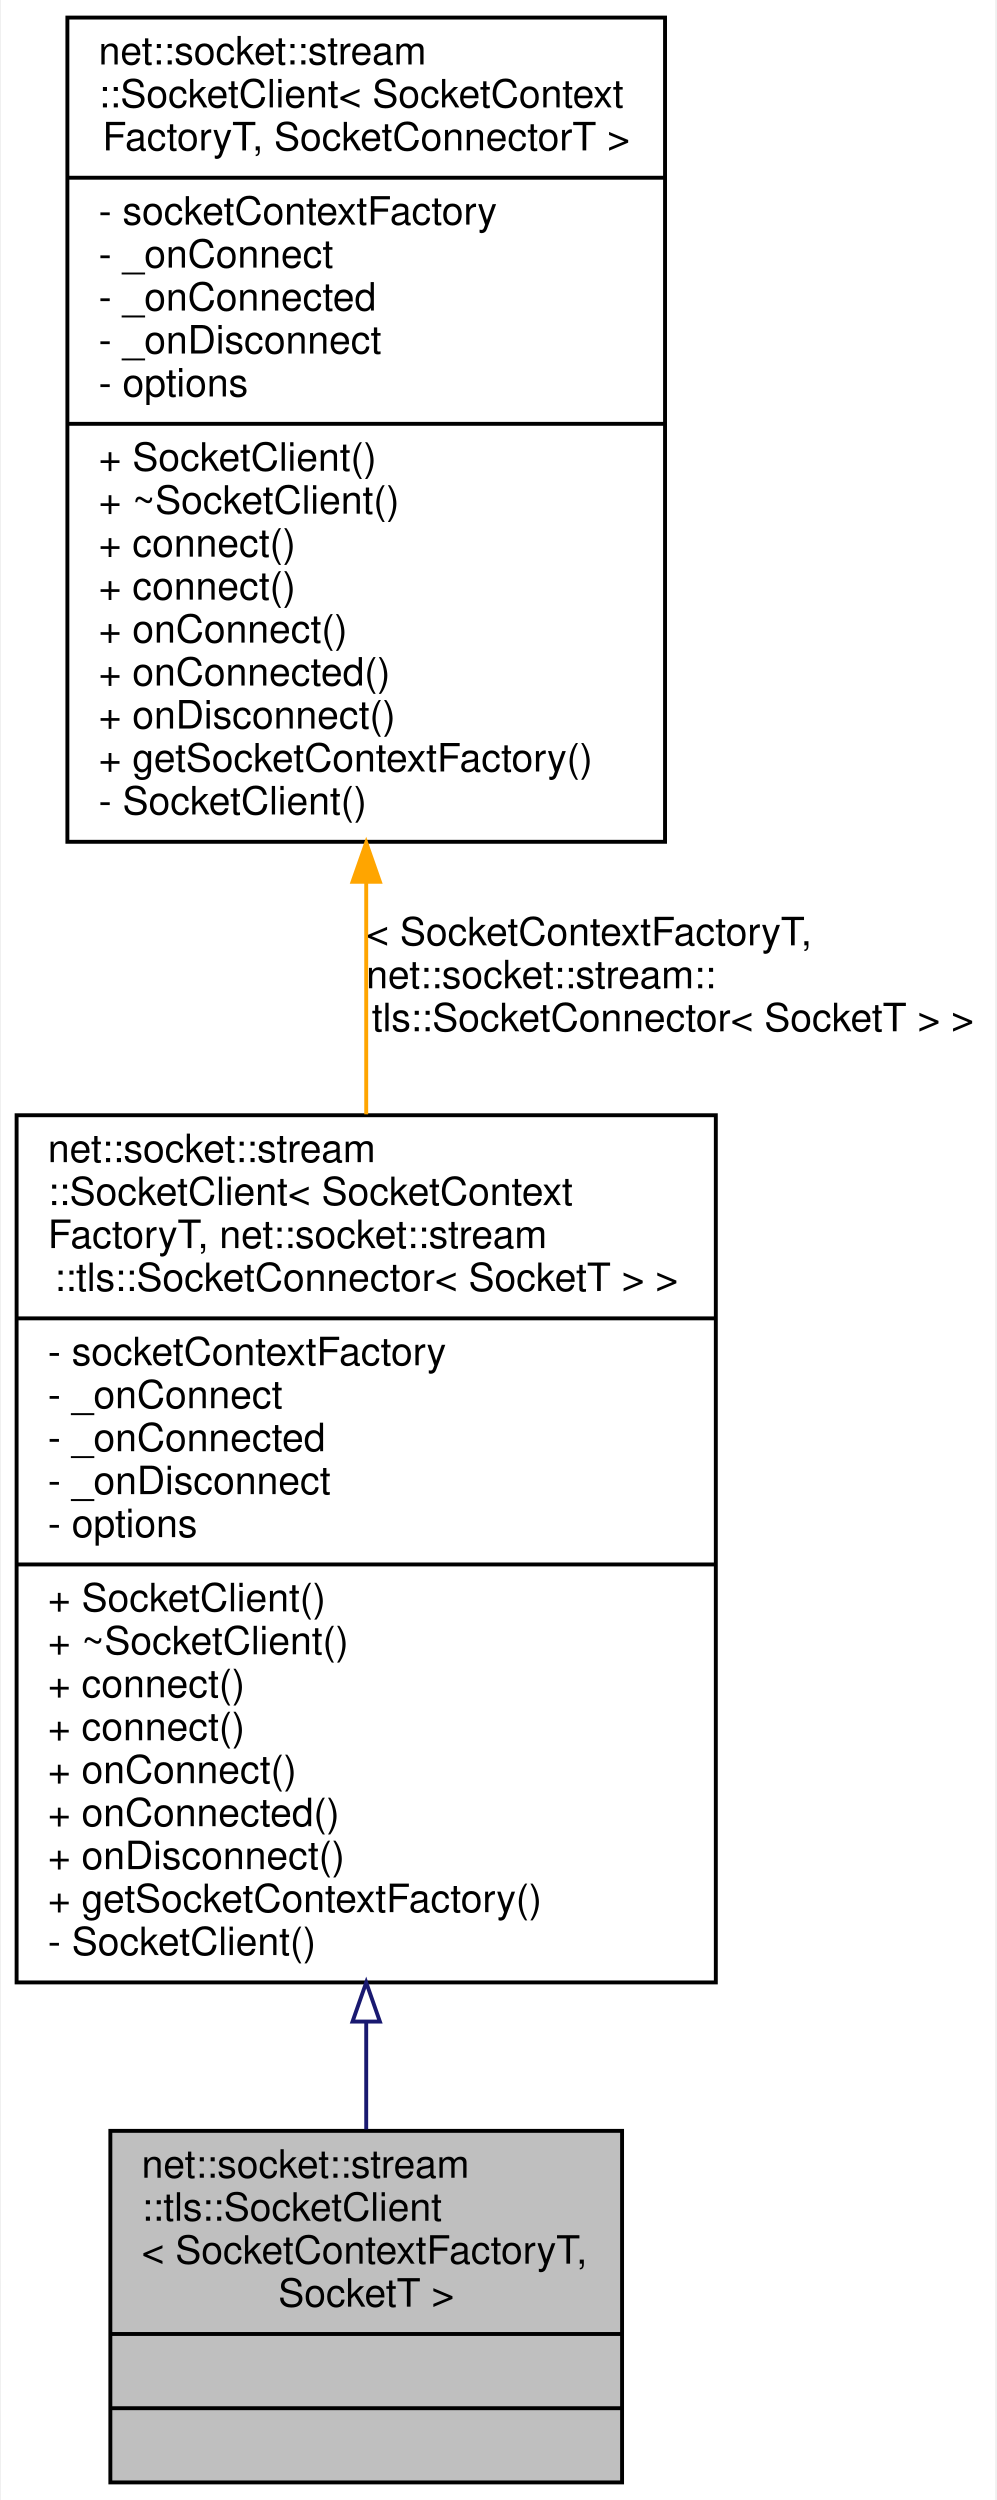
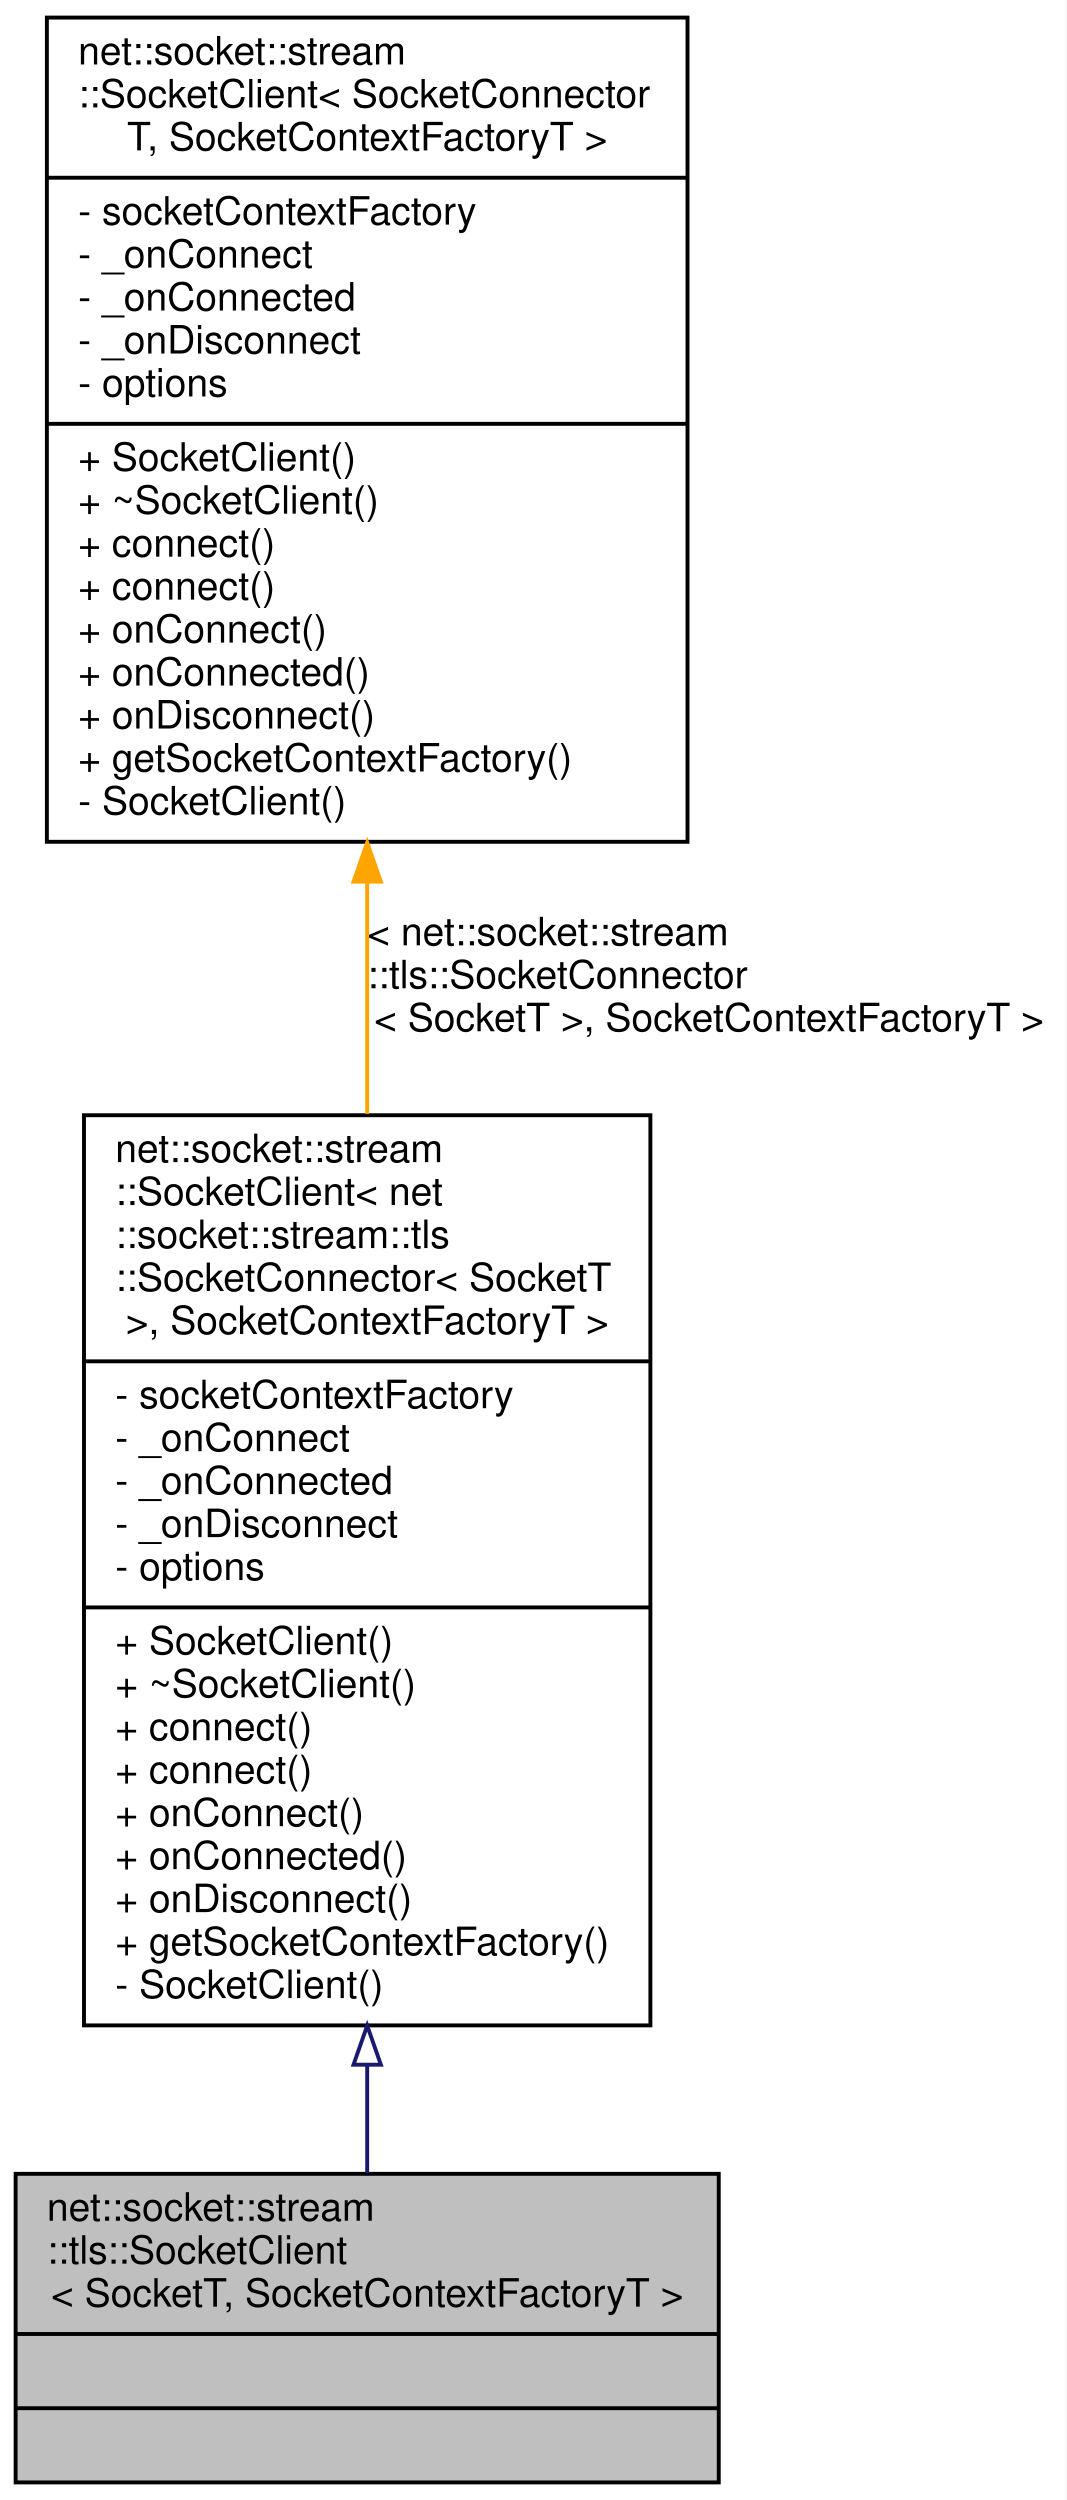
- <svg xmlns="http://www.w3.org/2000/svg" xmlns:xlink="http://www.w3.org/1999/xlink" width="255pt" height="640pt" viewBox="0.00 0.00 254.50 640.00">
+ <svg xmlns="http://www.w3.org/2000/svg" xmlns:xlink="http://www.w3.org/1999/xlink" width="273pt" height="640pt" viewBox="0.00 0.00 273.00 640.00">
  <g id="graph0" class="graph" transform="scale(1 1) rotate(0) translate(4 636)">
-     <polygon fill="white" stroke="transparent" points="-4,4 -4,-636 250.5,-636 250.5,4 -4,4" />
+     <polygon fill="white" stroke="transparent" points="-4,4 -4,-636 269,-636 269,4 -4,4" />
    <g id="node1" class="node">
      <g id="a_node1">
        <a xlink:title=" ">
-           <polygon fill="#bfbfbf" stroke="black" points="24,-0.5 24,-90.5 155,-90.5 155,-0.5 24,-0.5" />
-           <text text-anchor="start" x="32" y="-78.5" font-family="Helvetica,sans-Serif" font-size="10.00">net::socket::stream</text>
-           <text text-anchor="start" x="32" y="-67.5" font-family="Helvetica,sans-Serif" font-size="10.00">::tls::SocketClient</text>
-           <text text-anchor="start" x="32" y="-56.5" font-family="Helvetica,sans-Serif" font-size="10.00">&lt; SocketContextFactoryT,</text>
-           <text text-anchor="middle" x="89.5" y="-45.5" font-family="Helvetica,sans-Serif" font-size="10.00"> SocketT &gt;</text>
-           <polyline fill="none" stroke="black" points="24,-38.5 155,-38.5 " />
-           <text text-anchor="middle" x="89.5" y="-26.5" font-family="Helvetica,sans-Serif" font-size="10.00"> </text>
-           <polyline fill="none" stroke="black" points="24,-19.5 155,-19.5 " />
-           <text text-anchor="middle" x="89.5" y="-7.5" font-family="Helvetica,sans-Serif" font-size="10.00"> </text>
+           <polygon fill="#bfbfbf" stroke="black" points="0,-0.5 0,-79.5 180,-79.5 180,-0.5 0,-0.5" />
+           <text text-anchor="start" x="8" y="-67.5" font-family="Helvetica,sans-Serif" font-size="10.00">net::socket::stream</text>
+           <text text-anchor="start" x="8" y="-56.5" font-family="Helvetica,sans-Serif" font-size="10.00">::tls::SocketClient</text>
+           <text text-anchor="middle" x="90" y="-45.5" font-family="Helvetica,sans-Serif" font-size="10.00">&lt; SocketT, SocketContextFactoryT &gt;</text>
+           <polyline fill="none" stroke="black" points="0,-38.5 180,-38.5 " />
+           <text text-anchor="middle" x="90" y="-26.5" font-family="Helvetica,sans-Serif" font-size="10.00"> </text>
+           <polyline fill="none" stroke="black" points="0,-19.5 180,-19.5 " />
+           <text text-anchor="middle" x="90" y="-7.5" font-family="Helvetica,sans-Serif" font-size="10.00"> </text>
        </a>
      </g>
    </g>
    <g id="node2" class="node">
      <g id="a_node2">
        <a xlink:href="classnet_1_1socket_1_1stream_1_1_socket_client.html" target="_top" xlink:title=" ">
-           <polygon fill="white" stroke="black" points="0,-128.5 0,-350.5 179,-350.5 179,-128.5 0,-128.5" />
-           <text text-anchor="start" x="8" y="-338.5" font-family="Helvetica,sans-Serif" font-size="10.00">net::socket::stream</text>
-           <text text-anchor="start" x="8" y="-327.5" font-family="Helvetica,sans-Serif" font-size="10.00">::SocketClient&lt; SocketContext</text>
-           <text text-anchor="start" x="8" y="-316.5" font-family="Helvetica,sans-Serif" font-size="10.00">FactoryT, net::socket::stream</text>
-           <text text-anchor="middle" x="89.5" y="-305.5" font-family="Helvetica,sans-Serif" font-size="10.00">::tls::SocketConnector&lt; SocketT &gt; &gt;</text>
-           <polyline fill="none" stroke="black" points="0,-298.5 179,-298.5 " />
-           <text text-anchor="start" x="8" y="-286.5" font-family="Helvetica,sans-Serif" font-size="10.00">- socketContextFactory</text>
-           <text text-anchor="start" x="8" y="-275.5" font-family="Helvetica,sans-Serif" font-size="10.00">- _onConnect</text>
-           <text text-anchor="start" x="8" y="-264.5" font-family="Helvetica,sans-Serif" font-size="10.00">- _onConnected</text>
-           <text text-anchor="start" x="8" y="-253.5" font-family="Helvetica,sans-Serif" font-size="10.00">- _onDisconnect</text>
-           <text text-anchor="start" x="8" y="-242.5" font-family="Helvetica,sans-Serif" font-size="10.00">- options</text>
-           <polyline fill="none" stroke="black" points="0,-235.5 179,-235.5 " />
-           <text text-anchor="start" x="8" y="-223.5" font-family="Helvetica,sans-Serif" font-size="10.00">+ SocketClient()</text>
-           <text text-anchor="start" x="8" y="-212.5" font-family="Helvetica,sans-Serif" font-size="10.00">+ ~SocketClient()</text>
-           <text text-anchor="start" x="8" y="-201.5" font-family="Helvetica,sans-Serif" font-size="10.00">+ connect()</text>
-           <text text-anchor="start" x="8" y="-190.5" font-family="Helvetica,sans-Serif" font-size="10.00">+ connect()</text>
-           <text text-anchor="start" x="8" y="-179.5" font-family="Helvetica,sans-Serif" font-size="10.00">+ onConnect()</text>
-           <text text-anchor="start" x="8" y="-168.5" font-family="Helvetica,sans-Serif" font-size="10.00">+ onConnected()</text>
-           <text text-anchor="start" x="8" y="-157.5" font-family="Helvetica,sans-Serif" font-size="10.00">+ onDisconnect()</text>
-           <text text-anchor="start" x="8" y="-146.5" font-family="Helvetica,sans-Serif" font-size="10.00">+ getSocketContextFactory()</text>
-           <text text-anchor="start" x="8" y="-135.5" font-family="Helvetica,sans-Serif" font-size="10.00">- SocketClient()</text>
+           <polygon fill="white" stroke="black" points="17.5,-117.5 17.5,-350.5 162.5,-350.5 162.5,-117.5 17.5,-117.5" />
+           <text text-anchor="start" x="25.5" y="-338.5" font-family="Helvetica,sans-Serif" font-size="10.00">net::socket::stream</text>
+           <text text-anchor="start" x="25.5" y="-327.5" font-family="Helvetica,sans-Serif" font-size="10.00">::SocketClient&lt; net</text>
+           <text text-anchor="start" x="25.5" y="-316.5" font-family="Helvetica,sans-Serif" font-size="10.00">::socket::stream::tls</text>
+           <text text-anchor="start" x="25.5" y="-305.5" font-family="Helvetica,sans-Serif" font-size="10.00">::SocketConnector&lt; SocketT</text>
+           <text text-anchor="middle" x="90" y="-294.5" font-family="Helvetica,sans-Serif" font-size="10.00"> &gt;, SocketContextFactoryT &gt;</text>
+           <polyline fill="none" stroke="black" points="17.5,-287.5 162.5,-287.5 " />
+           <text text-anchor="start" x="25.5" y="-275.5" font-family="Helvetica,sans-Serif" font-size="10.00">- socketContextFactory</text>
+           <text text-anchor="start" x="25.5" y="-264.5" font-family="Helvetica,sans-Serif" font-size="10.00">- _onConnect</text>
+           <text text-anchor="start" x="25.5" y="-253.5" font-family="Helvetica,sans-Serif" font-size="10.00">- _onConnected</text>
+           <text text-anchor="start" x="25.5" y="-242.5" font-family="Helvetica,sans-Serif" font-size="10.00">- _onDisconnect</text>
+           <text text-anchor="start" x="25.5" y="-231.5" font-family="Helvetica,sans-Serif" font-size="10.00">- options</text>
+           <polyline fill="none" stroke="black" points="17.5,-224.5 162.5,-224.5 " />
+           <text text-anchor="start" x="25.5" y="-212.5" font-family="Helvetica,sans-Serif" font-size="10.00">+ SocketClient()</text>
+           <text text-anchor="start" x="25.5" y="-201.5" font-family="Helvetica,sans-Serif" font-size="10.00">+ ~SocketClient()</text>
+           <text text-anchor="start" x="25.5" y="-190.5" font-family="Helvetica,sans-Serif" font-size="10.00">+ connect()</text>
+           <text text-anchor="start" x="25.5" y="-179.5" font-family="Helvetica,sans-Serif" font-size="10.00">+ connect()</text>
+           <text text-anchor="start" x="25.5" y="-168.5" font-family="Helvetica,sans-Serif" font-size="10.00">+ onConnect()</text>
+           <text text-anchor="start" x="25.5" y="-157.5" font-family="Helvetica,sans-Serif" font-size="10.00">+ onConnected()</text>
+           <text text-anchor="start" x="25.5" y="-146.5" font-family="Helvetica,sans-Serif" font-size="10.00">+ onDisconnect()</text>
+           <text text-anchor="start" x="25.5" y="-135.5" font-family="Helvetica,sans-Serif" font-size="10.00">+ getSocketContextFactory()</text>
+           <text text-anchor="start" x="25.5" y="-124.5" font-family="Helvetica,sans-Serif" font-size="10.00">- SocketClient()</text>
        </a>
      </g>
    </g>
    <g id="edge1" class="edge">
-       <path fill="none" stroke="midnightblue" d="M89.5,-118.33C89.5,-108.7 89.5,-99.41 89.5,-90.89" />
-       <polygon fill="none" stroke="midnightblue" points="86,-118.48 89.5,-128.48 93,-118.48 86,-118.48" />
+       <path fill="none" stroke="midnightblue" d="M90,-107.43C90,-97.56 90,-88.15 90,-79.68" />
+       <polygon fill="none" stroke="midnightblue" points="86.5,-107.44 90,-117.44 93.5,-107.44 86.5,-107.44" />
    </g>
    <g id="node3" class="node">
      <g id="a_node3">
        <a xlink:href="classnet_1_1socket_1_1stream_1_1_socket_client.html" target="_top" xlink:title=" ">
-           <polygon fill="white" stroke="black" points="13,-420.5 13,-631.5 166,-631.5 166,-420.5 13,-420.5" />
-           <text text-anchor="start" x="21" y="-619.5" font-family="Helvetica,sans-Serif" font-size="10.00">net::socket::stream</text>
-           <text text-anchor="start" x="21" y="-608.5" font-family="Helvetica,sans-Serif" font-size="10.00">::SocketClient&lt; SocketContext</text>
-           <text text-anchor="middle" x="89.5" y="-597.5" font-family="Helvetica,sans-Serif" font-size="10.00">FactoryT, SocketConnectorT &gt;</text>
-           <polyline fill="none" stroke="black" points="13,-590.5 166,-590.5 " />
-           <text text-anchor="start" x="21" y="-578.5" font-family="Helvetica,sans-Serif" font-size="10.00">- socketContextFactory</text>
-           <text text-anchor="start" x="21" y="-567.5" font-family="Helvetica,sans-Serif" font-size="10.00">- _onConnect</text>
-           <text text-anchor="start" x="21" y="-556.5" font-family="Helvetica,sans-Serif" font-size="10.00">- _onConnected</text>
-           <text text-anchor="start" x="21" y="-545.5" font-family="Helvetica,sans-Serif" font-size="10.00">- _onDisconnect</text>
-           <text text-anchor="start" x="21" y="-534.5" font-family="Helvetica,sans-Serif" font-size="10.00">- options</text>
-           <polyline fill="none" stroke="black" points="13,-527.5 166,-527.5 " />
-           <text text-anchor="start" x="21" y="-515.5" font-family="Helvetica,sans-Serif" font-size="10.00">+ SocketClient()</text>
-           <text text-anchor="start" x="21" y="-504.5" font-family="Helvetica,sans-Serif" font-size="10.00">+ ~SocketClient()</text>
-           <text text-anchor="start" x="21" y="-493.5" font-family="Helvetica,sans-Serif" font-size="10.00">+ connect()</text>
-           <text text-anchor="start" x="21" y="-482.5" font-family="Helvetica,sans-Serif" font-size="10.00">+ connect()</text>
-           <text text-anchor="start" x="21" y="-471.5" font-family="Helvetica,sans-Serif" font-size="10.00">+ onConnect()</text>
-           <text text-anchor="start" x="21" y="-460.5" font-family="Helvetica,sans-Serif" font-size="10.00">+ onConnected()</text>
-           <text text-anchor="start" x="21" y="-449.5" font-family="Helvetica,sans-Serif" font-size="10.00">+ onDisconnect()</text>
-           <text text-anchor="start" x="21" y="-438.5" font-family="Helvetica,sans-Serif" font-size="10.00">+ getSocketContextFactory()</text>
-           <text text-anchor="start" x="21" y="-427.5" font-family="Helvetica,sans-Serif" font-size="10.00">- SocketClient()</text>
+           <polygon fill="white" stroke="black" points="8,-420.5 8,-631.5 172,-631.5 172,-420.5 8,-420.5" />
+           <text text-anchor="start" x="16" y="-619.5" font-family="Helvetica,sans-Serif" font-size="10.00">net::socket::stream</text>
+           <text text-anchor="start" x="16" y="-608.5" font-family="Helvetica,sans-Serif" font-size="10.00">::SocketClient&lt; SocketConnector</text>
+           <text text-anchor="middle" x="90" y="-597.5" font-family="Helvetica,sans-Serif" font-size="10.00">T, SocketContextFactoryT &gt;</text>
+           <polyline fill="none" stroke="black" points="8,-590.5 172,-590.5 " />
+           <text text-anchor="start" x="16" y="-578.5" font-family="Helvetica,sans-Serif" font-size="10.00">- socketContextFactory</text>
+           <text text-anchor="start" x="16" y="-567.5" font-family="Helvetica,sans-Serif" font-size="10.00">- _onConnect</text>
+           <text text-anchor="start" x="16" y="-556.5" font-family="Helvetica,sans-Serif" font-size="10.00">- _onConnected</text>
+           <text text-anchor="start" x="16" y="-545.5" font-family="Helvetica,sans-Serif" font-size="10.00">- _onDisconnect</text>
+           <text text-anchor="start" x="16" y="-534.5" font-family="Helvetica,sans-Serif" font-size="10.00">- options</text>
+           <polyline fill="none" stroke="black" points="8,-527.5 172,-527.5 " />
+           <text text-anchor="start" x="16" y="-515.5" font-family="Helvetica,sans-Serif" font-size="10.00">+ SocketClient()</text>
+           <text text-anchor="start" x="16" y="-504.5" font-family="Helvetica,sans-Serif" font-size="10.00">+ ~SocketClient()</text>
+           <text text-anchor="start" x="16" y="-493.5" font-family="Helvetica,sans-Serif" font-size="10.00">+ connect()</text>
+           <text text-anchor="start" x="16" y="-482.5" font-family="Helvetica,sans-Serif" font-size="10.00">+ connect()</text>
+           <text text-anchor="start" x="16" y="-471.5" font-family="Helvetica,sans-Serif" font-size="10.00">+ onConnect()</text>
+           <text text-anchor="start" x="16" y="-460.5" font-family="Helvetica,sans-Serif" font-size="10.00">+ onConnected()</text>
+           <text text-anchor="start" x="16" y="-449.5" font-family="Helvetica,sans-Serif" font-size="10.00">+ onDisconnect()</text>
+           <text text-anchor="start" x="16" y="-438.5" font-family="Helvetica,sans-Serif" font-size="10.00">+ getSocketContextFactory()</text>
+           <text text-anchor="start" x="16" y="-427.5" font-family="Helvetica,sans-Serif" font-size="10.00">- SocketClient()</text>
        </a>
      </g>
    </g>
    <g id="edge2" class="edge">
-       <path fill="none" stroke="orange" d="M89.5,-410.1C89.5,-390.51 89.5,-370.2 89.5,-350.73" />
-       <polygon fill="orange" stroke="orange" points="86,-410.27 89.5,-420.27 93,-410.27 86,-410.27" />
-       <text text-anchor="start" x="89.5" y="-394" font-family="Helvetica,sans-Serif" font-size="10.00"> &lt; SocketContextFactoryT,</text>
-       <text text-anchor="start" x="89.5" y="-383" font-family="Helvetica,sans-Serif" font-size="10.00"> net::socket::stream::</text>
-       <text text-anchor="middle" x="168" y="-372" font-family="Helvetica,sans-Serif" font-size="10.00">tls::SocketConnector&lt; SocketT &gt; &gt;</text>
+       <path fill="none" stroke="orange" d="M90,-410.18C90,-390.66 90,-370.38 90,-350.84" />
+       <polygon fill="orange" stroke="orange" points="86.5,-410.3 90,-420.3 93.5,-410.3 86.5,-410.3" />
+       <text text-anchor="start" x="90" y="-394" font-family="Helvetica,sans-Serif" font-size="10.00"> &lt; net::socket::stream</text>
+       <text text-anchor="start" x="90" y="-383" font-family="Helvetica,sans-Serif" font-size="10.00">::tls::SocketConnector</text>
+       <text text-anchor="middle" x="177.5" y="-372" font-family="Helvetica,sans-Serif" font-size="10.00">&lt; SocketT &gt;, SocketContextFactoryT &gt;</text>
    </g>
  </g>
</svg>
